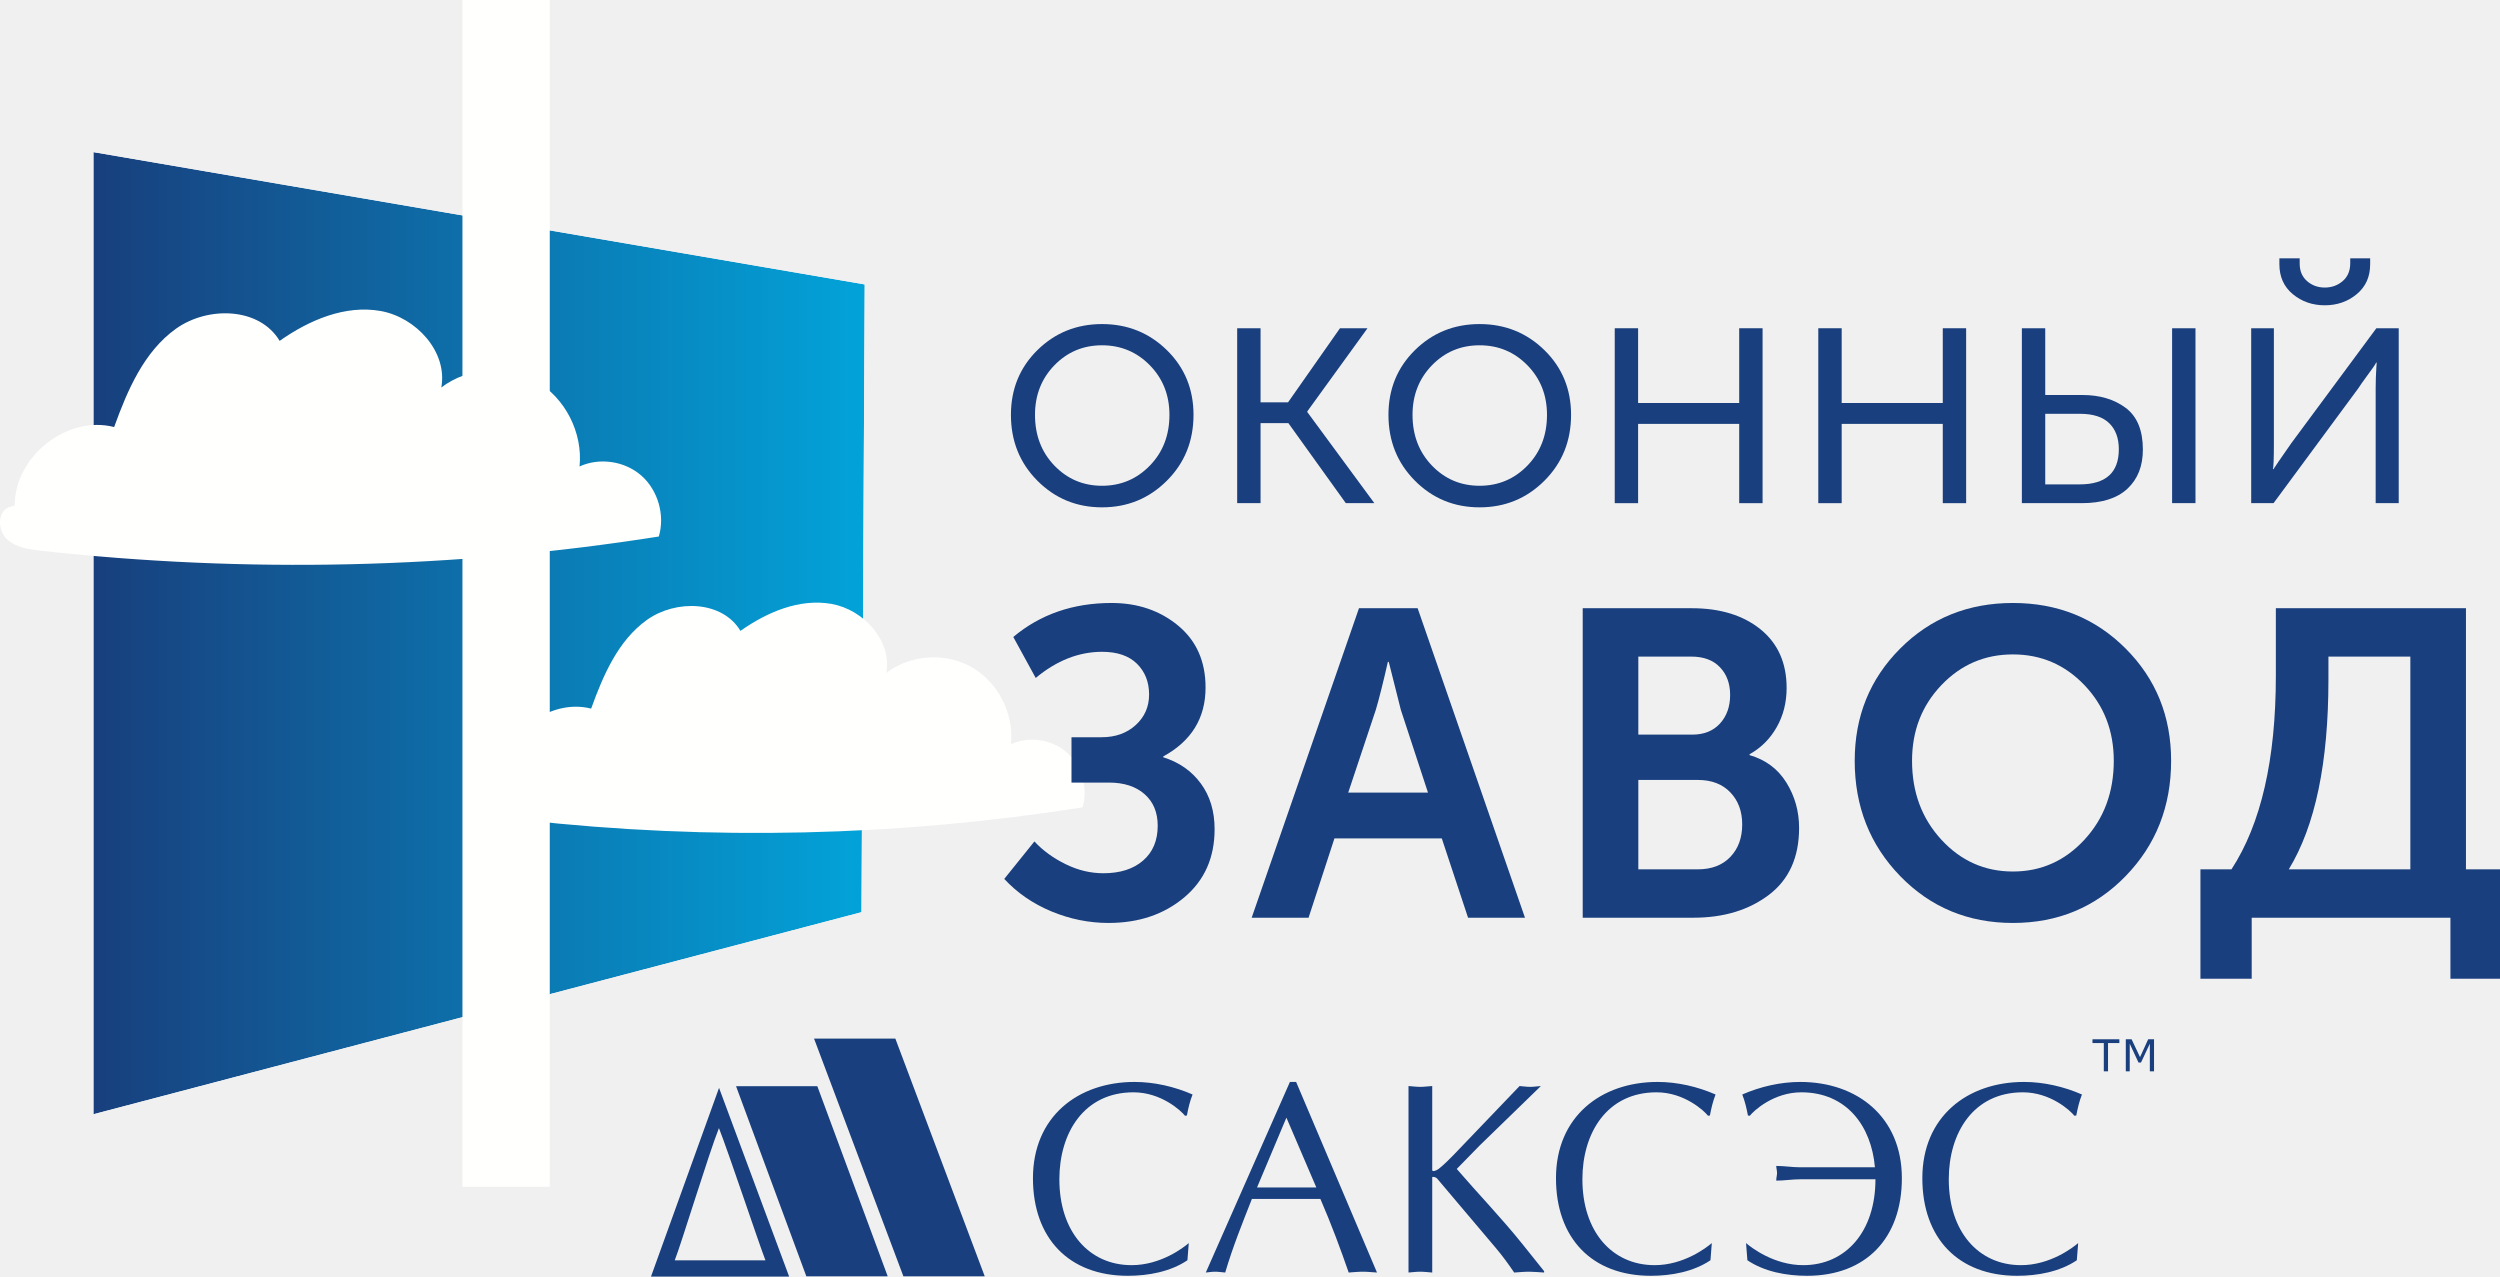
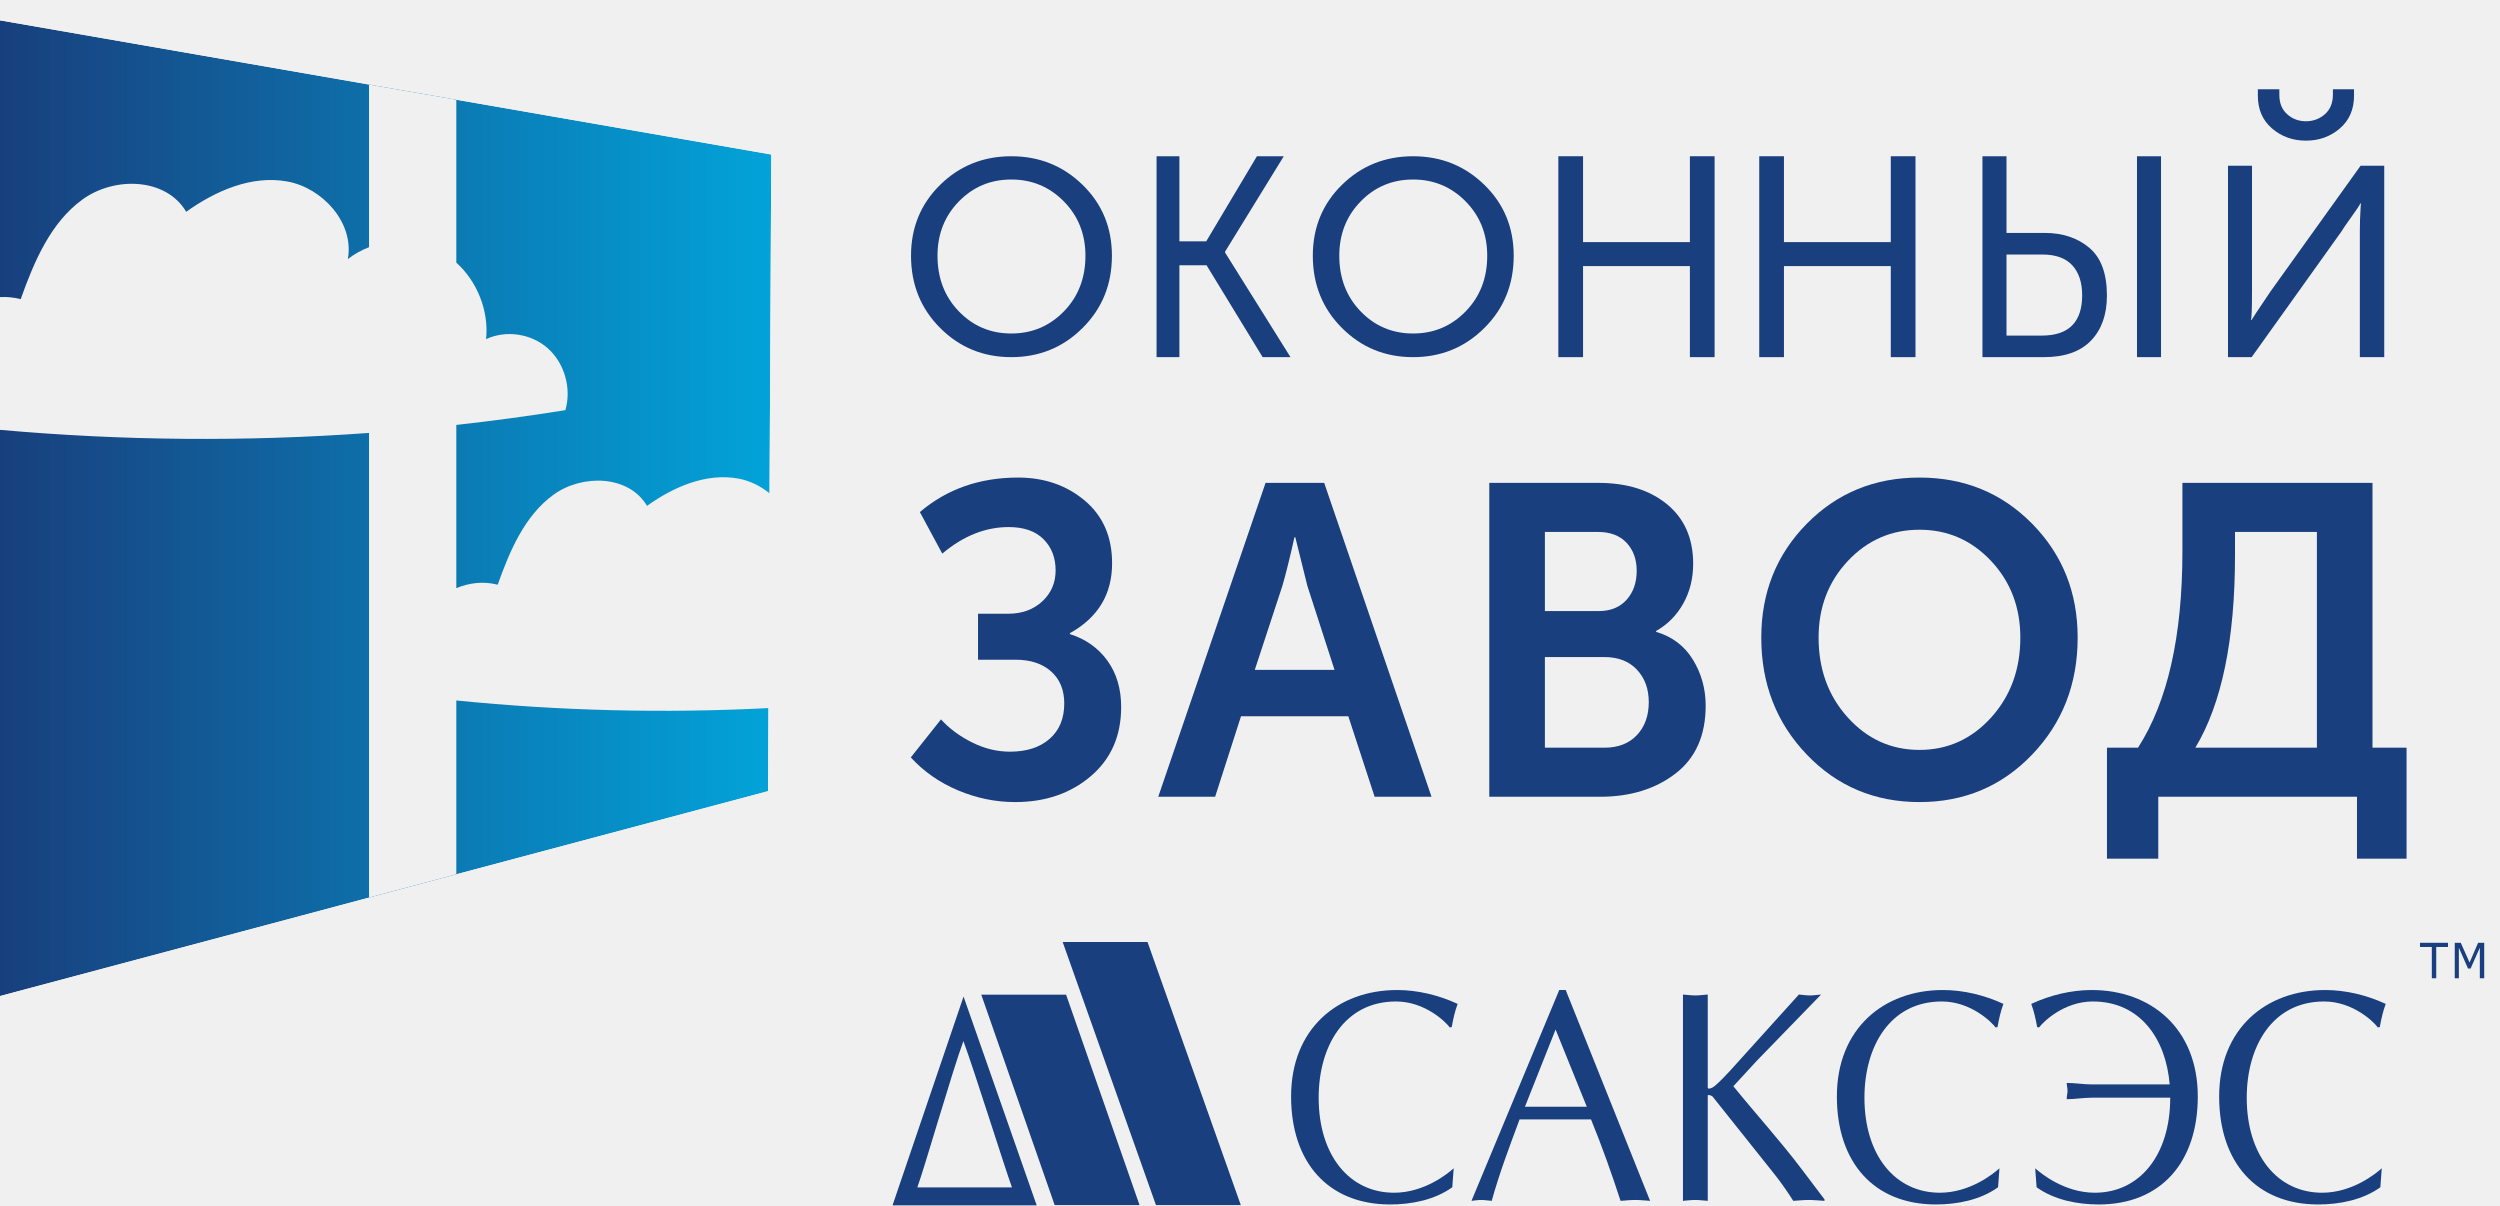
- <svg xmlns="http://www.w3.org/2000/svg" width="94" height="48" viewBox="0 0 94 48" fill="none">
-   <mask id="mask0" mask-type="alpha" maskUnits="userSpaceOnUse" x="3" y="5" width="30" height="37">
-     <path d="M32.392 34.298L3.513 41.895V5.72L32.513 10.695L32.392 34.298Z" fill="white" />
+ <svg xmlns="http://www.w3.org/2000/svg" width="112" height="54" viewBox="0 0 112 54" fill="none">
+   <mask id="mask0" mask-type="alpha" maskUnits="userSpaceOnUse" x="0" y="0" width="35" height="45">
+     <path d="M34.408 35.443L0 44.623V0.912L34.553 6.923L34.408 35.443Z" fill="white" />
  </mask>
  <g mask="url(#mask0)">
-     <path fill-rule="evenodd" clip-rule="evenodd" d="M32.392 34.298L3.513 41.895V5.72L32.513 10.695L32.392 34.298Z" fill="url(#paint0_linear)" />
+ </g>
+   <mask id="mask1" mask-type="alpha" maskUnits="userSpaceOnUse" x="0" y="0" width="35" height="45">
+     <path d="M34.476 22.102C34.066 21.767 33.575 21.529 33.066 21.438C31.633 21.18 30.179 21.81 28.986 22.663C28.169 21.279 26.087 21.231 24.797 22.164C23.508 23.097 22.838 24.674 22.297 26.195C21.676 26.032 21.03 26.105 20.443 26.348V19.037C22.076 18.856 23.706 18.635 25.329 18.375C25.612 17.405 25.294 16.279 24.551 15.613C23.807 14.946 22.677 14.775 21.777 15.193C21.907 13.92 21.376 12.608 20.443 11.766V4.468L16.532 3.788V11.076C16.194 11.205 15.873 11.382 15.584 11.605C15.877 9.98 14.451 8.415 12.863 8.129C11.275 7.843 9.664 8.542 8.342 9.488C7.436 7.953 5.128 7.9 3.699 8.934C2.269 9.968 1.527 11.717 0.927 13.402C0.621 13.322 0.309 13.293 0 13.31V0.912L16.532 3.788V3H20.443V4.468L34.553 6.923L34.476 22.102ZM34.427 31.722L34.408 35.443L20.443 39.169V41H16.532V40.212L0 44.623V19.257C5.496 19.748 11.029 19.794 16.532 19.395V40.212L20.443 39.169V31.381C25.088 31.848 29.766 31.961 34.427 31.722Z" fill="white" />
+   </mask>
+   <g mask="url(#mask1)">
+     <path fill-rule="evenodd" clip-rule="evenodd" d="M34.408 35.443L0 44.623V0.912L34.553 6.923L34.408 35.443Z" fill="url(#paint0_linear)" />
  </g>
-   <path fill-rule="evenodd" clip-rule="evenodd" d="M17.388 44.624H20.671V0H17.388V44.624Z" fill="#FFFFFE" />
-   <path fill-rule="evenodd" clip-rule="evenodd" d="M0.554 19.006C0.547 17.162 2.526 15.602 4.292 16.057C4.795 14.662 5.418 13.215 6.618 12.359C7.817 11.504 9.755 11.548 10.515 12.817C11.624 12.034 12.977 11.457 14.309 11.693C15.642 11.93 16.839 13.225 16.593 14.57C17.598 13.803 19.058 13.705 20.154 14.331C21.25 14.957 21.921 16.272 21.791 17.539C22.546 17.193 23.494 17.335 24.119 17.886C24.742 18.438 25.009 19.37 24.772 20.173C17.092 21.385 9.253 21.564 1.527 20.705C1.072 20.654 0.582 20.584 0.252 20.263C-0.079 19.943 -0.107 19.281 0.307 19.083" fill="#FFFFFE" />
-   <path fill-rule="evenodd" clip-rule="evenodd" d="M18.854 29.304C18.849 27.641 20.634 26.234 22.227 26.644C22.681 25.386 23.243 24.08 24.325 23.308C25.407 22.536 27.155 22.576 27.841 23.721C28.842 23.015 30.062 22.494 31.265 22.707C32.467 22.92 33.547 24.089 33.325 25.303C34.232 24.61 35.549 24.522 36.538 25.087C37.527 25.652 38.132 26.838 38.014 27.981C38.695 27.669 39.551 27.797 40.115 28.295C40.678 28.792 40.918 29.633 40.704 30.357C33.775 31.451 26.703 31.613 19.733 30.837C19.322 30.792 18.88 30.728 18.582 30.439C18.284 30.15 18.258 29.553 18.632 29.374" fill="#FFFFFE" />
-   <path fill-rule="evenodd" clip-rule="evenodd" d="M37.026 47.99H33.968L30.608 39.051H33.665L37.026 47.99Z" fill="#193F7E" />
-   <path fill-rule="evenodd" clip-rule="evenodd" d="M33.378 47.99H30.319L27.675 40.84H30.731L33.378 47.99Z" fill="#193F7E" />
-   <path fill-rule="evenodd" clip-rule="evenodd" d="M27.032 42.416C27.417 43.398 28.541 46.775 28.781 47.388H25.37C25.614 46.774 26.643 43.397 27.032 42.416ZM24.477 48H29.672L27.036 40.904L24.477 48Z" fill="#193F7E" />
-   <path fill-rule="evenodd" clip-rule="evenodd" d="M42.407 47.97C40.177 47.97 38.839 46.545 38.839 44.3C38.839 41.994 40.522 40.681 42.66 40.681C43.4 40.681 44.16 40.856 44.84 41.153C44.738 41.409 44.677 41.676 44.627 41.942L44.556 41.953C44.414 41.768 43.664 41.071 42.62 41.071C40.755 41.071 39.832 42.598 39.832 44.341C39.832 46.309 40.947 47.57 42.549 47.57C43.644 47.57 44.495 46.914 44.698 46.74L44.647 47.386C44.008 47.816 43.177 47.97 42.407 47.97Z" fill="#193F7E" />
-   <path fill-rule="evenodd" clip-rule="evenodd" d="M47.264 44.649H49.494L48.369 42.024L47.264 44.649ZM51.248 47.816C51.055 47.816 50.883 47.837 50.711 47.847C50.417 46.996 50.052 46.012 49.646 45.079H47.072C46.717 45.981 46.352 46.883 46.068 47.847C45.926 47.837 45.815 47.816 45.693 47.816C45.562 47.816 45.45 47.837 45.338 47.847L48.501 40.681H48.734L51.775 47.847C51.582 47.837 51.42 47.816 51.248 47.816Z" fill="#193F7E" />
-   <path fill-rule="evenodd" clip-rule="evenodd" d="M54.774 43.952C55.585 44.895 56.457 45.797 57.238 46.771L58.059 47.796V47.847C57.856 47.837 57.673 47.816 57.501 47.816C57.308 47.816 57.116 47.837 56.933 47.847C56.71 47.519 56.487 47.211 56.234 46.914L54.024 44.3C53.974 44.259 53.852 44.228 53.852 44.269V47.847C53.69 47.837 53.548 47.816 53.406 47.816C53.254 47.816 53.102 47.837 52.96 47.847V40.835C53.102 40.845 53.254 40.866 53.406 40.866C53.548 40.866 53.69 40.845 53.852 40.835V44.003C53.862 44.064 54.004 44.023 54.105 43.941C54.288 43.798 54.501 43.582 54.642 43.439L57.136 40.835C57.268 40.845 57.4 40.866 57.542 40.866C57.663 40.866 57.795 40.845 57.937 40.835L55.636 43.07L54.774 43.952Z" fill="#193F7E" />
-   <path fill-rule="evenodd" clip-rule="evenodd" d="M62.073 47.97C59.843 47.97 58.505 46.545 58.505 44.3C58.505 41.994 60.187 40.681 62.326 40.681C63.066 40.681 63.826 40.856 64.505 41.153C64.404 41.409 64.343 41.676 64.293 41.942L64.222 41.953C64.08 41.768 63.33 41.071 62.286 41.071C60.421 41.071 59.498 42.598 59.498 44.341C59.498 46.309 60.613 47.57 62.215 47.57C63.309 47.57 64.161 46.914 64.364 46.74L64.313 47.386C63.674 47.816 62.843 47.97 62.073 47.97Z" fill="#193F7E" />
-   <path fill-rule="evenodd" clip-rule="evenodd" d="M67.729 41.071C66.685 41.071 65.935 41.768 65.793 41.953L65.722 41.942C65.671 41.676 65.611 41.409 65.509 41.153C66.188 40.856 66.949 40.681 67.689 40.681C69.827 40.681 71.51 41.994 71.51 44.3C71.51 46.545 70.172 47.97 67.942 47.97C67.172 47.97 66.34 47.816 65.702 47.386L65.651 46.74C65.854 46.914 66.705 47.57 67.8 47.57C69.402 47.57 70.517 46.309 70.517 44.341H67.689C67.385 44.341 67.091 44.392 66.787 44.392C66.787 44.279 66.817 44.187 66.817 44.105C66.817 44.013 66.787 43.921 66.787 43.839C67.091 43.839 67.385 43.89 67.689 43.89H70.497C70.365 42.342 69.432 41.071 67.729 41.071Z" fill="#193F7E" />
-   <path fill-rule="evenodd" clip-rule="evenodd" d="M75.848 47.97C73.618 47.97 72.28 46.545 72.28 44.3C72.28 41.994 73.963 40.681 76.102 40.681C76.842 40.681 77.602 40.856 78.281 41.153C78.18 41.409 78.119 41.676 78.068 41.942L77.997 41.953C77.856 41.768 77.105 41.071 76.061 41.071C74.196 41.071 73.274 42.598 73.274 44.341C73.274 46.309 74.389 47.57 75.99 47.57C77.085 47.57 77.936 46.914 78.139 46.74L78.088 47.386C77.45 47.816 76.619 47.97 75.848 47.97Z" fill="#193F7E" />
-   <path fill-rule="evenodd" clip-rule="evenodd" d="M38.916 15.598C38.916 16.365 39.159 17.001 39.646 17.507C40.133 18.012 40.73 18.265 41.437 18.265C42.143 18.265 42.743 18.012 43.234 17.507C43.725 17.001 43.971 16.365 43.971 15.598C43.971 14.857 43.725 14.236 43.234 13.734C42.743 13.233 42.143 12.983 41.437 12.983C40.73 12.983 40.133 13.233 39.646 13.734C39.159 14.236 38.916 14.857 38.916 15.598ZM38.011 15.598C38.011 14.63 38.343 13.819 39.006 13.165C39.67 12.512 40.48 12.185 41.437 12.185C42.393 12.185 43.206 12.512 43.874 13.165C44.542 13.819 44.876 14.63 44.876 15.598C44.876 16.583 44.542 17.408 43.874 18.075C43.206 18.742 42.393 19.076 41.437 19.076C40.48 19.076 39.67 18.742 39.006 18.075C38.343 17.408 38.011 16.583 38.011 15.598Z" fill="#193F7E" />
-   <path fill-rule="evenodd" clip-rule="evenodd" d="M46.518 18.919V12.342H47.397V15.127H48.431L50.383 12.342H51.418L49.155 15.467V15.493L51.676 18.919H50.603L48.444 15.911H47.397V18.919H46.518Z" fill="#193F7E" />
-   <path fill-rule="evenodd" clip-rule="evenodd" d="M53.111 15.598C53.111 16.365 53.355 17.001 53.842 17.507C54.329 18.012 54.926 18.265 55.633 18.265C56.339 18.265 56.938 18.012 57.43 17.507C57.921 17.001 58.167 16.365 58.167 15.598C58.167 14.857 57.921 14.236 57.43 13.734C56.938 13.233 56.339 12.983 55.633 12.983C54.926 12.983 54.329 13.233 53.842 13.734C53.355 14.236 53.111 14.857 53.111 15.598ZM52.206 15.598C52.206 14.63 52.538 13.819 53.202 13.165C53.865 12.512 54.676 12.185 55.633 12.185C56.589 12.185 57.402 12.512 58.07 13.165C58.738 13.819 59.072 14.63 59.072 15.598C59.072 16.583 58.738 17.408 58.07 18.075C57.402 18.742 56.589 19.076 55.633 19.076C54.676 19.076 53.865 18.742 53.202 18.075C52.538 17.408 52.206 16.583 52.206 15.598Z" fill="#193F7E" />
-   <path fill-rule="evenodd" clip-rule="evenodd" d="M60.714 18.919V12.342H61.593V15.153H65.394V12.342H66.273V18.919H65.394V15.938H61.593V18.919H60.714Z" fill="#193F7E" />
-   <path fill-rule="evenodd" clip-rule="evenodd" d="M68.368 18.919V12.342H69.247V15.153H73.048V12.342H73.927V18.919H73.048V15.938H69.247V18.919H68.368Z" fill="#193F7E" />
-   <path fill-rule="evenodd" clip-rule="evenodd" d="M81.671 18.919H82.55V12.342H81.671V18.919ZM76.901 18.213H78.193C79.176 18.213 79.668 17.773 79.668 16.892C79.668 16.474 79.547 16.146 79.305 15.911C79.064 15.676 78.698 15.559 78.207 15.559H76.901V18.213ZM76.022 18.919V12.342H76.901V14.852H78.297C78.952 14.852 79.495 15.014 79.926 15.336C80.357 15.659 80.572 16.182 80.572 16.905C80.572 17.524 80.379 18.014 79.991 18.376C79.603 18.738 79.029 18.919 78.271 18.919H76.022Z" fill="#193F7E" />
-   <path fill-rule="evenodd" clip-rule="evenodd" d="M88.614 11.06C88.278 11.339 87.877 11.479 87.412 11.479C86.946 11.479 86.546 11.339 86.209 11.06C85.873 10.781 85.705 10.406 85.705 9.936V9.714H86.468V9.91C86.468 10.189 86.561 10.409 86.746 10.57C86.931 10.731 87.153 10.812 87.412 10.812C87.671 10.812 87.894 10.731 88.084 10.57C88.273 10.409 88.369 10.184 88.369 9.897V9.714H89.118V9.936C89.118 10.406 88.95 10.781 88.614 11.06ZM84.645 18.919V12.342H85.498V16.657C85.498 17.258 85.485 17.585 85.46 17.637H85.485C85.52 17.576 85.744 17.25 86.158 16.657L89.351 12.342H90.192V18.919H89.325V14.591C89.325 14.477 89.327 14.347 89.332 14.198C89.336 14.05 89.343 13.922 89.351 13.813C89.36 13.704 89.364 13.645 89.364 13.636H89.338C89.338 13.654 89.302 13.715 89.228 13.819C89.155 13.924 89.06 14.055 88.944 14.211C88.828 14.368 88.739 14.495 88.679 14.591L85.485 18.919H84.645Z" fill="#193F7E" />
-   <path fill-rule="evenodd" clip-rule="evenodd" d="M37.76 33.047L38.894 31.638C39.207 31.977 39.597 32.261 40.061 32.49C40.526 32.72 41.001 32.834 41.487 32.834C42.114 32.834 42.611 32.676 42.978 32.359C43.346 32.042 43.53 31.605 43.53 31.048C43.53 30.545 43.365 30.149 43.035 29.859C42.706 29.57 42.26 29.425 41.698 29.425H40.288V27.72H41.423C41.941 27.72 42.368 27.567 42.703 27.262C43.038 26.955 43.206 26.573 43.206 26.114C43.206 25.644 43.054 25.259 42.752 24.959C42.449 24.658 42.011 24.508 41.439 24.508C40.564 24.508 39.731 24.835 38.943 25.491L38.1 23.95C39.115 23.098 40.347 22.672 41.795 22.672C42.778 22.672 43.613 22.956 44.299 23.524C44.986 24.093 45.329 24.868 45.329 25.852C45.329 26.999 44.799 27.863 43.74 28.441V28.474C44.334 28.66 44.805 28.988 45.15 29.458C45.496 29.927 45.669 30.501 45.669 31.179C45.669 32.25 45.288 33.105 44.526 33.744C43.765 34.383 42.816 34.703 41.682 34.703C40.947 34.703 40.231 34.558 39.534 34.269C38.837 33.979 38.246 33.572 37.76 33.047Z" fill="#193F7E" />
-   <path fill-rule="evenodd" clip-rule="evenodd" d="M50.693 29.802H53.692L52.671 26.688L52.217 24.885H52.184C52.011 25.649 51.86 26.251 51.731 26.688L50.693 29.802ZM47.063 34.506L51.098 22.869H53.303L57.339 34.506H55.199L54.211 31.523H50.175L49.202 34.506H47.063Z" fill="#193F7E" />
-   <path fill-rule="evenodd" clip-rule="evenodd" d="M61.601 32.687H63.838C64.356 32.687 64.764 32.531 65.061 32.22C65.359 31.908 65.507 31.501 65.507 30.998C65.507 30.507 65.359 30.105 65.061 29.794C64.764 29.482 64.356 29.326 63.838 29.326H61.601V32.687ZM61.601 27.622H63.627C64.07 27.622 64.418 27.483 64.672 27.204C64.926 26.925 65.053 26.567 65.053 26.131C65.053 25.704 64.926 25.357 64.672 25.09C64.418 24.822 64.059 24.688 63.594 24.688H61.601V27.622ZM59.51 34.506V22.869H63.611C64.68 22.869 65.542 23.134 66.196 23.663C66.85 24.194 67.177 24.928 67.177 25.868C67.177 26.415 67.052 26.906 66.803 27.343C66.555 27.781 66.215 28.119 65.783 28.36V28.392C66.388 28.567 66.85 28.912 67.168 29.425C67.487 29.939 67.646 30.507 67.646 31.13C67.646 32.233 67.268 33.072 66.512 33.646C65.755 34.219 64.81 34.506 63.675 34.506H59.51Z" fill="#193F7E" />
-   <path fill-rule="evenodd" clip-rule="evenodd" d="M71.893 28.605C71.893 29.786 72.26 30.775 72.995 31.572C73.73 32.37 74.626 32.769 75.686 32.769C76.744 32.769 77.641 32.37 78.376 31.572C79.111 30.775 79.478 29.786 79.478 28.605C79.478 27.48 79.111 26.532 78.376 25.762C77.641 24.991 76.744 24.606 75.686 24.606C74.626 24.606 73.73 24.991 72.995 25.762C72.26 26.532 71.893 27.48 71.893 28.605ZM69.737 28.605C69.737 26.934 70.307 25.527 71.447 24.385C72.587 23.243 74 22.672 75.686 22.672C77.371 22.672 78.784 23.243 79.924 24.385C81.064 25.527 81.634 26.934 81.634 28.605C81.634 30.321 81.064 31.767 79.924 32.941C78.784 34.115 77.371 34.703 75.686 34.703C74 34.703 72.587 34.115 71.447 32.941C70.307 31.767 69.737 30.321 69.737 28.605Z" fill="#193F7E" />
-   <path fill-rule="evenodd" clip-rule="evenodd" d="M86.058 32.687H90.629V24.688H87.549V25.557C87.549 28.682 87.052 31.059 86.058 32.687ZM82.736 32.687H83.903C85.015 30.982 85.572 28.556 85.572 25.409V22.869H92.72V32.687H94V36.801H92.136V34.506H84.664V36.801H82.736V32.687Z" fill="#193F7E" />
-   <path fill-rule="evenodd" clip-rule="evenodd" d="M79.688 39.219H79.262V40.282H79.103V39.219H78.677V39.077H79.688V39.219Z" fill="#193F7E" />
-   <path fill-rule="evenodd" clip-rule="evenodd" d="M80.992 40.282H80.834V39.243L80.502 39.95H80.407L80.078 39.243V40.282H79.93V39.076H80.147L80.465 39.748L80.772 39.076H80.992V40.282Z" fill="#193F7E" />
+   <path fill-rule="evenodd" clip-rule="evenodd" d="M42 11.457C42 12.459 42.319 13.29 42.958 13.951C43.596 14.611 44.379 14.941 45.305 14.941C46.232 14.941 47.017 14.611 47.661 13.951C48.305 13.29 48.628 12.459 48.628 11.457C48.628 10.49 48.305 9.678 47.661 9.024C47.017 8.369 46.232 8.042 45.305 8.042C44.379 8.042 43.596 8.369 42.958 9.024C42.319 9.678 42 10.49 42 11.457ZM40.814 11.457C40.814 10.194 41.249 9.135 42.119 8.281C42.989 7.427 44.051 7 45.305 7C46.559 7 47.625 7.427 48.5 8.281C49.376 9.135 49.814 10.194 49.814 11.457C49.814 12.744 49.376 13.822 48.5 14.693C47.625 15.565 46.559 16 45.305 16C44.051 16 42.989 15.565 42.119 14.693C41.249 13.822 40.814 12.744 40.814 11.457Z" fill="#193F7E" />
+   <path fill-rule="evenodd" clip-rule="evenodd" d="M51.814 16V7H52.837V10.811H54.039L56.31 7H57.513L54.882 11.276V11.312L57.814 16H56.566L54.054 11.884H52.837V16H51.814Z" fill="#193F7E" />
+   <path fill-rule="evenodd" clip-rule="evenodd" d="M60 11.457C60 12.459 60.319 13.29 60.958 13.951C61.596 14.611 62.379 14.941 63.306 14.941C64.232 14.941 65.017 14.611 65.661 13.951C66.305 13.29 66.628 12.459 66.628 11.457C66.628 10.49 66.305 9.678 65.661 9.024C65.017 8.369 64.232 8.042 63.306 8.042C62.379 8.042 61.596 8.369 60.958 9.024C60.319 9.678 60 10.49 60 11.457ZM58.814 11.457C58.814 10.194 59.249 9.135 60.119 8.281C60.989 7.427 62.051 7 63.306 7C64.559 7 65.625 7.427 66.5 8.281C67.376 9.135 67.814 10.194 67.814 11.457C67.814 12.744 67.376 13.822 66.5 14.693C65.625 15.565 64.559 16 63.306 16C62.051 16 60.989 15.565 60.119 14.693C59.249 13.822 58.814 12.744 58.814 11.457Z" fill="#193F7E" />
+   <path fill-rule="evenodd" clip-rule="evenodd" d="M69.814 16V7H70.921V10.847H75.707V7H76.814V16H75.707V11.921H70.921V16H69.814Z" fill="#193F7E" />
+   <path fill-rule="evenodd" clip-rule="evenodd" d="M78.814 16V7H79.921V10.847H84.707V7H85.814V16H84.707V11.921H79.921V16H78.814Z" fill="#193F7E" />
+   <path fill-rule="evenodd" clip-rule="evenodd" d="M95.737 16H96.814V7H95.737V16ZM89.891 15.034H91.475C92.679 15.034 93.281 14.431 93.281 13.227C93.281 12.654 93.133 12.207 92.838 11.885C92.542 11.563 92.093 11.402 91.491 11.402H89.891V15.034ZM88.814 16V7H89.891V10.435H91.602C92.404 10.435 93.07 10.656 93.598 11.098C94.126 11.539 94.39 12.255 94.39 13.244C94.39 14.092 94.153 14.763 93.678 15.258C93.202 15.752 92.499 16 91.571 16H88.814Z" fill="#193F7E" />
+   <path fill-rule="evenodd" clip-rule="evenodd" d="M104.823 5.756C104.4 6.12 103.893 6.301 103.305 6.301C102.719 6.301 102.212 6.12 101.788 5.756C101.364 5.392 101.152 4.903 101.152 4.29V4H102.115V4.256C102.115 4.619 102.231 4.906 102.465 5.117C102.699 5.327 102.979 5.432 103.305 5.432C103.633 5.432 103.915 5.327 104.155 5.117C104.393 4.906 104.514 4.614 104.514 4.239V4H105.46V4.29C105.46 4.903 105.247 5.392 104.823 5.756ZM99.814 16V7.426H100.89V13.051C100.89 13.835 100.874 14.261 100.841 14.329H100.874C100.918 14.25 101.201 13.824 101.723 13.051L105.753 7.426H106.814V16H105.721V10.358C105.721 10.21 105.723 10.04 105.729 9.846C105.734 9.653 105.743 9.486 105.753 9.344C105.764 9.202 105.769 9.125 105.769 9.114H105.738C105.738 9.136 105.691 9.216 105.599 9.352C105.506 9.489 105.386 9.659 105.24 9.864C105.092 10.068 104.981 10.233 104.905 10.358L100.874 16H99.814Z" fill="#193F7E" />
+   <path fill-rule="evenodd" clip-rule="evenodd" d="M40.804 33.932L42.156 32.229C42.529 32.639 42.993 32.982 43.546 33.259C44.1 33.536 44.666 33.675 45.246 33.675C45.992 33.675 46.584 33.484 47.022 33.101C47.46 32.718 47.679 32.189 47.679 31.516C47.679 30.909 47.482 30.43 47.09 30.08C46.697 29.731 46.166 29.555 45.497 29.555H43.816V27.495H45.168C45.786 27.495 46.295 27.311 46.694 26.941C47.093 26.571 47.292 26.109 47.292 25.554C47.292 24.987 47.112 24.521 46.752 24.158C46.391 23.795 45.87 23.613 45.188 23.613C44.145 23.613 43.153 24.009 42.214 24.802L41.21 22.94C42.419 21.91 43.887 21.395 45.612 21.395C46.784 21.395 47.778 21.739 48.596 22.425C49.414 23.112 49.822 24.049 49.822 25.238C49.822 26.624 49.191 27.667 47.93 28.367V28.406C48.638 28.631 49.198 29.027 49.61 29.595C50.022 30.163 50.228 30.856 50.228 31.674C50.228 32.969 49.774 34.002 48.866 34.774C47.959 35.547 46.829 35.933 45.477 35.933C44.602 35.933 43.749 35.758 42.919 35.408C42.088 35.058 41.383 34.566 40.804 33.932Z" fill="#193F7E" />
+   <path fill-rule="evenodd" clip-rule="evenodd" d="M56.214 30.011H59.787L58.57 26.248L58.03 24.069H57.991C57.785 24.993 57.605 25.72 57.45 26.248L56.214 30.011ZM51.889 35.695L56.697 21.633H59.324L64.132 35.695H61.583L60.405 32.09H55.597L54.438 35.695H51.889Z" fill="#193F7E" />
+   <path fill-rule="evenodd" clip-rule="evenodd" d="M69.211 33.497H71.876C72.494 33.497 72.98 33.308 73.334 32.932C73.688 32.556 73.865 32.064 73.865 31.456C73.865 30.862 73.688 30.377 73.334 30.001C72.98 29.625 72.494 29.436 71.876 29.436H69.211V33.497ZM69.211 27.376H71.625C72.153 27.376 72.568 27.208 72.87 26.871C73.172 26.535 73.324 26.102 73.324 25.574C73.324 25.059 73.172 24.64 72.87 24.316C72.568 23.993 72.139 23.831 71.586 23.831H69.211V27.376ZM66.72 35.695V21.633H71.605C72.88 21.633 73.906 21.953 74.686 22.593C75.464 23.234 75.854 24.122 75.854 25.258C75.854 25.918 75.706 26.512 75.409 27.04C75.113 27.568 74.708 27.977 74.193 28.268V28.307C74.914 28.519 75.464 28.935 75.844 29.555C76.224 30.176 76.414 30.862 76.414 31.615C76.414 32.949 75.963 33.962 75.062 34.655C74.161 35.348 73.035 35.695 71.683 35.695H66.72Z" fill="#193F7E" />
+   <path fill-rule="evenodd" clip-rule="evenodd" d="M81.473 28.565C81.473 29.991 81.911 31.186 82.786 32.15C83.662 33.114 84.73 33.596 85.992 33.596C87.254 33.596 88.322 33.114 89.198 32.15C90.073 31.186 90.511 29.991 90.511 28.565C90.511 27.205 90.073 26.059 89.198 25.128C88.322 24.198 87.254 23.732 85.992 23.732C84.73 23.732 83.662 24.198 82.786 25.128C81.911 26.059 81.473 27.205 81.473 28.565ZM78.905 28.565C78.905 26.545 79.584 24.845 80.942 23.465C82.301 22.085 83.984 21.395 85.992 21.395C88.001 21.395 89.684 22.085 91.042 23.465C92.4 24.845 93.079 26.545 93.079 28.565C93.079 30.638 92.4 32.385 91.042 33.803C89.684 35.223 88.001 35.933 85.992 35.933C83.984 35.933 82.301 35.223 80.942 33.803C79.584 32.385 78.905 30.638 78.905 28.565Z" fill="#193F7E" />
+   <path fill-rule="evenodd" clip-rule="evenodd" d="M98.351 33.497H103.797V23.831H100.128V24.881C100.128 28.658 99.536 31.529 98.351 33.497ZM94.392 33.497H95.783C97.109 31.437 97.772 28.505 97.772 24.703V21.633H106.288V33.497H107.814V38.468H105.593V35.695H96.691V38.468H94.392V33.497Z" fill="#193F7E" />
+   <path fill-rule="evenodd" clip-rule="evenodd" d="M55.587 53.986H51.786L47.608 42.203H51.409L55.587 53.986Z" fill="#193F7E" />
+   <path fill-rule="evenodd" clip-rule="evenodd" d="M51.051 53.986H47.249L43.961 44.562H47.761L51.051 53.986Z" fill="#193F7E" />
+   <path fill-rule="evenodd" clip-rule="evenodd" d="M43.161 46.639C43.641 47.934 45.037 52.386 45.336 53.194H41.096C41.398 52.384 42.678 47.933 43.161 46.639ZM39.985 54H46.444L43.167 44.646L39.985 54Z" fill="#193F7E" />
+   <path fill-rule="evenodd" clip-rule="evenodd" d="M62.277 53.96C59.505 53.96 57.841 52.082 57.841 49.123C57.841 46.083 59.933 44.353 62.592 44.353C63.512 44.353 64.457 44.583 65.302 44.974C65.176 45.312 65.1 45.663 65.037 46.015L64.949 46.028C64.772 45.785 63.84 44.866 62.542 44.866C60.223 44.866 59.076 46.88 59.076 49.177C59.076 51.771 60.462 53.434 62.454 53.434C63.815 53.434 64.873 52.569 65.125 52.339L65.062 53.19C64.268 53.758 63.235 53.96 62.277 53.96Z" fill="#193F7E" />
+   <path fill-rule="evenodd" clip-rule="evenodd" d="M68.317 49.582H71.089L69.69 46.123L68.317 49.582ZM73.269 53.758C73.03 53.758 72.815 53.785 72.601 53.798C72.236 52.677 71.782 51.379 71.278 50.15H68.077C67.636 51.339 67.182 52.528 66.829 53.798C66.653 53.785 66.514 53.758 66.363 53.758C66.199 53.758 66.061 53.785 65.922 53.798L69.854 44.353H70.144L73.924 53.798C73.685 53.785 73.483 53.758 73.269 53.758Z" fill="#193F7E" />
+   <path fill-rule="evenodd" clip-rule="evenodd" d="M77.654 48.663C78.662 49.907 79.745 51.096 80.716 52.38L81.737 53.731V53.798C81.485 53.785 81.258 53.758 81.043 53.758C80.804 53.758 80.565 53.785 80.338 53.798C80.061 53.366 79.783 52.96 79.468 52.569L76.721 49.123C76.658 49.069 76.507 49.028 76.507 49.082V53.798C76.305 53.785 76.129 53.758 75.952 53.758C75.763 53.758 75.574 53.785 75.397 53.798V44.555C75.574 44.569 75.763 44.596 75.952 44.596C76.129 44.596 76.305 44.569 76.507 44.555V48.731C76.519 48.812 76.696 48.758 76.822 48.65C77.049 48.461 77.313 48.177 77.49 47.988L80.59 44.555C80.754 44.569 80.917 44.596 81.094 44.596C81.246 44.596 81.409 44.569 81.585 44.555L78.725 47.501L77.654 48.663Z" fill="#193F7E" />
+   <path fill-rule="evenodd" clip-rule="evenodd" d="M86.728 53.96C83.955 53.96 82.292 52.082 82.292 49.123C82.292 46.083 84.384 44.353 87.043 44.353C87.963 44.353 88.908 44.583 89.752 44.974C89.626 45.312 89.551 45.663 89.488 46.015L89.4 46.028C89.223 45.785 88.29 44.866 86.993 44.866C84.674 44.866 83.527 46.88 83.527 49.177C83.527 51.771 84.913 53.434 86.904 53.434C88.265 53.434 89.324 52.569 89.576 52.339L89.513 53.19C88.719 53.758 87.686 53.96 86.728 53.96Z" fill="#193F7E" />
+   <path fill-rule="evenodd" clip-rule="evenodd" d="M93.76 44.866C92.462 44.866 91.529 45.785 91.353 46.028L91.265 46.015C91.202 45.664 91.126 45.312 91 44.975C91.844 44.582 92.79 44.353 93.71 44.353C96.369 44.353 98.461 46.083 98.461 49.123C98.461 52.082 96.797 53.96 94.025 53.96C93.067 53.96 92.034 53.758 91.24 53.19L91.177 52.339C91.429 52.569 92.487 53.434 93.848 53.434C95.84 53.434 97.226 51.772 97.226 49.177H93.71C93.332 49.177 92.966 49.244 92.588 49.244C92.588 49.096 92.626 48.974 92.626 48.866C92.626 48.744 92.588 48.623 92.588 48.515C92.966 48.515 93.332 48.582 93.71 48.582H97.201C97.037 46.542 95.877 44.866 93.76 44.866Z" fill="#193F7E" />
+   <path fill-rule="evenodd" clip-rule="evenodd" d="M103.855 53.96C101.082 53.96 99.418 52.082 99.418 49.123C99.418 46.083 101.511 44.353 104.17 44.353C105.09 44.353 106.035 44.583 106.88 44.974C106.753 45.312 106.678 45.663 106.615 46.015L106.527 46.028C106.35 45.785 105.417 44.866 104.119 44.866C101.801 44.866 100.654 46.88 100.654 49.177C100.654 51.771 102.04 53.434 104.031 53.434C105.392 53.434 106.451 52.569 106.703 52.339L106.64 53.19C105.846 53.758 104.812 53.96 103.855 53.96Z" fill="#193F7E" />
+   <path fill-rule="evenodd" clip-rule="evenodd" d="M109.672 42.425H109.143V43.826H108.945V42.425H108.416V42.237H109.672V42.425Z" fill="#193F7E" />
+   <path fill-rule="evenodd" clip-rule="evenodd" d="M111.293 43.826H111.096V42.457L110.683 43.389H110.566L110.157 42.457V43.826H109.973V42.237H110.242L110.637 43.122L111.019 42.237H111.293V43.826Z" fill="#193F7E" />
  <defs>
-     <linearGradient id="paint0_linear" x1="3.513" y1="23.808" x2="32.513" y2="23.808" gradientUnits="userSpaceOnUse">
+     <linearGradient id="paint0_linear" x1="0" y1="22.768" x2="34.553" y2="22.768" gradientUnits="userSpaceOnUse">
      <stop stop-color="#183F7D" />
      <stop offset="1" stop-color="#02A3D9" />
    </linearGradient>
  </defs>
</svg>
